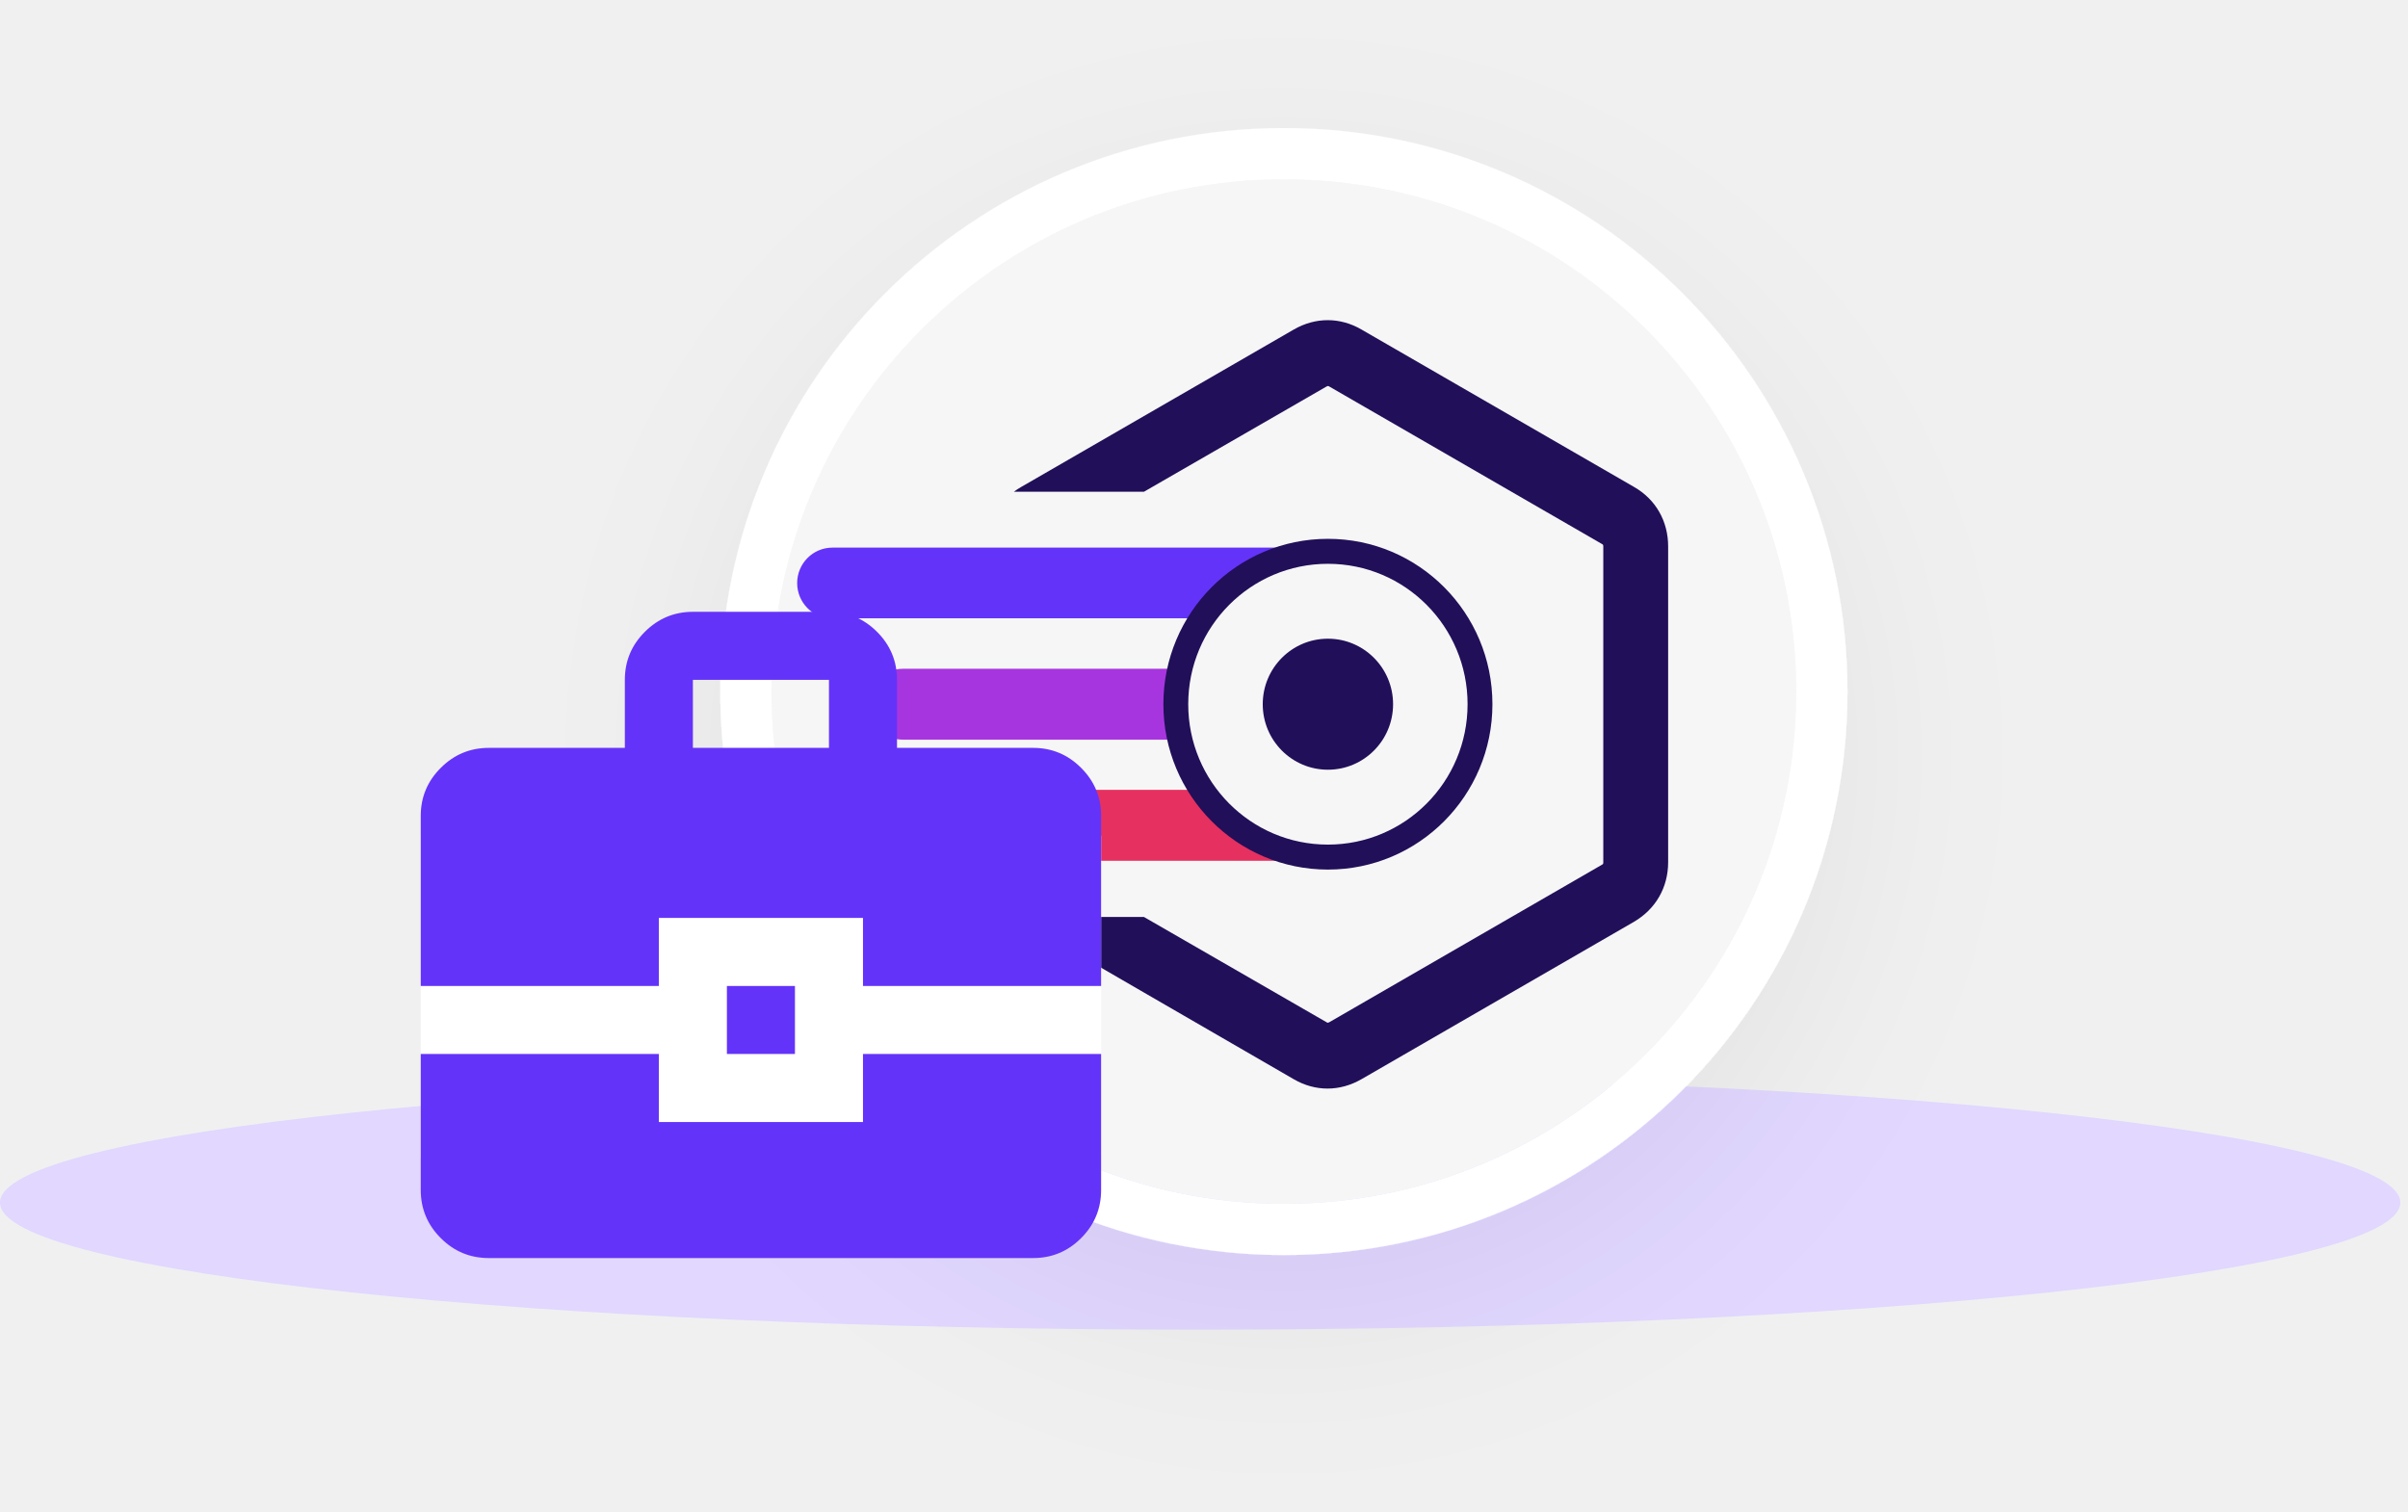
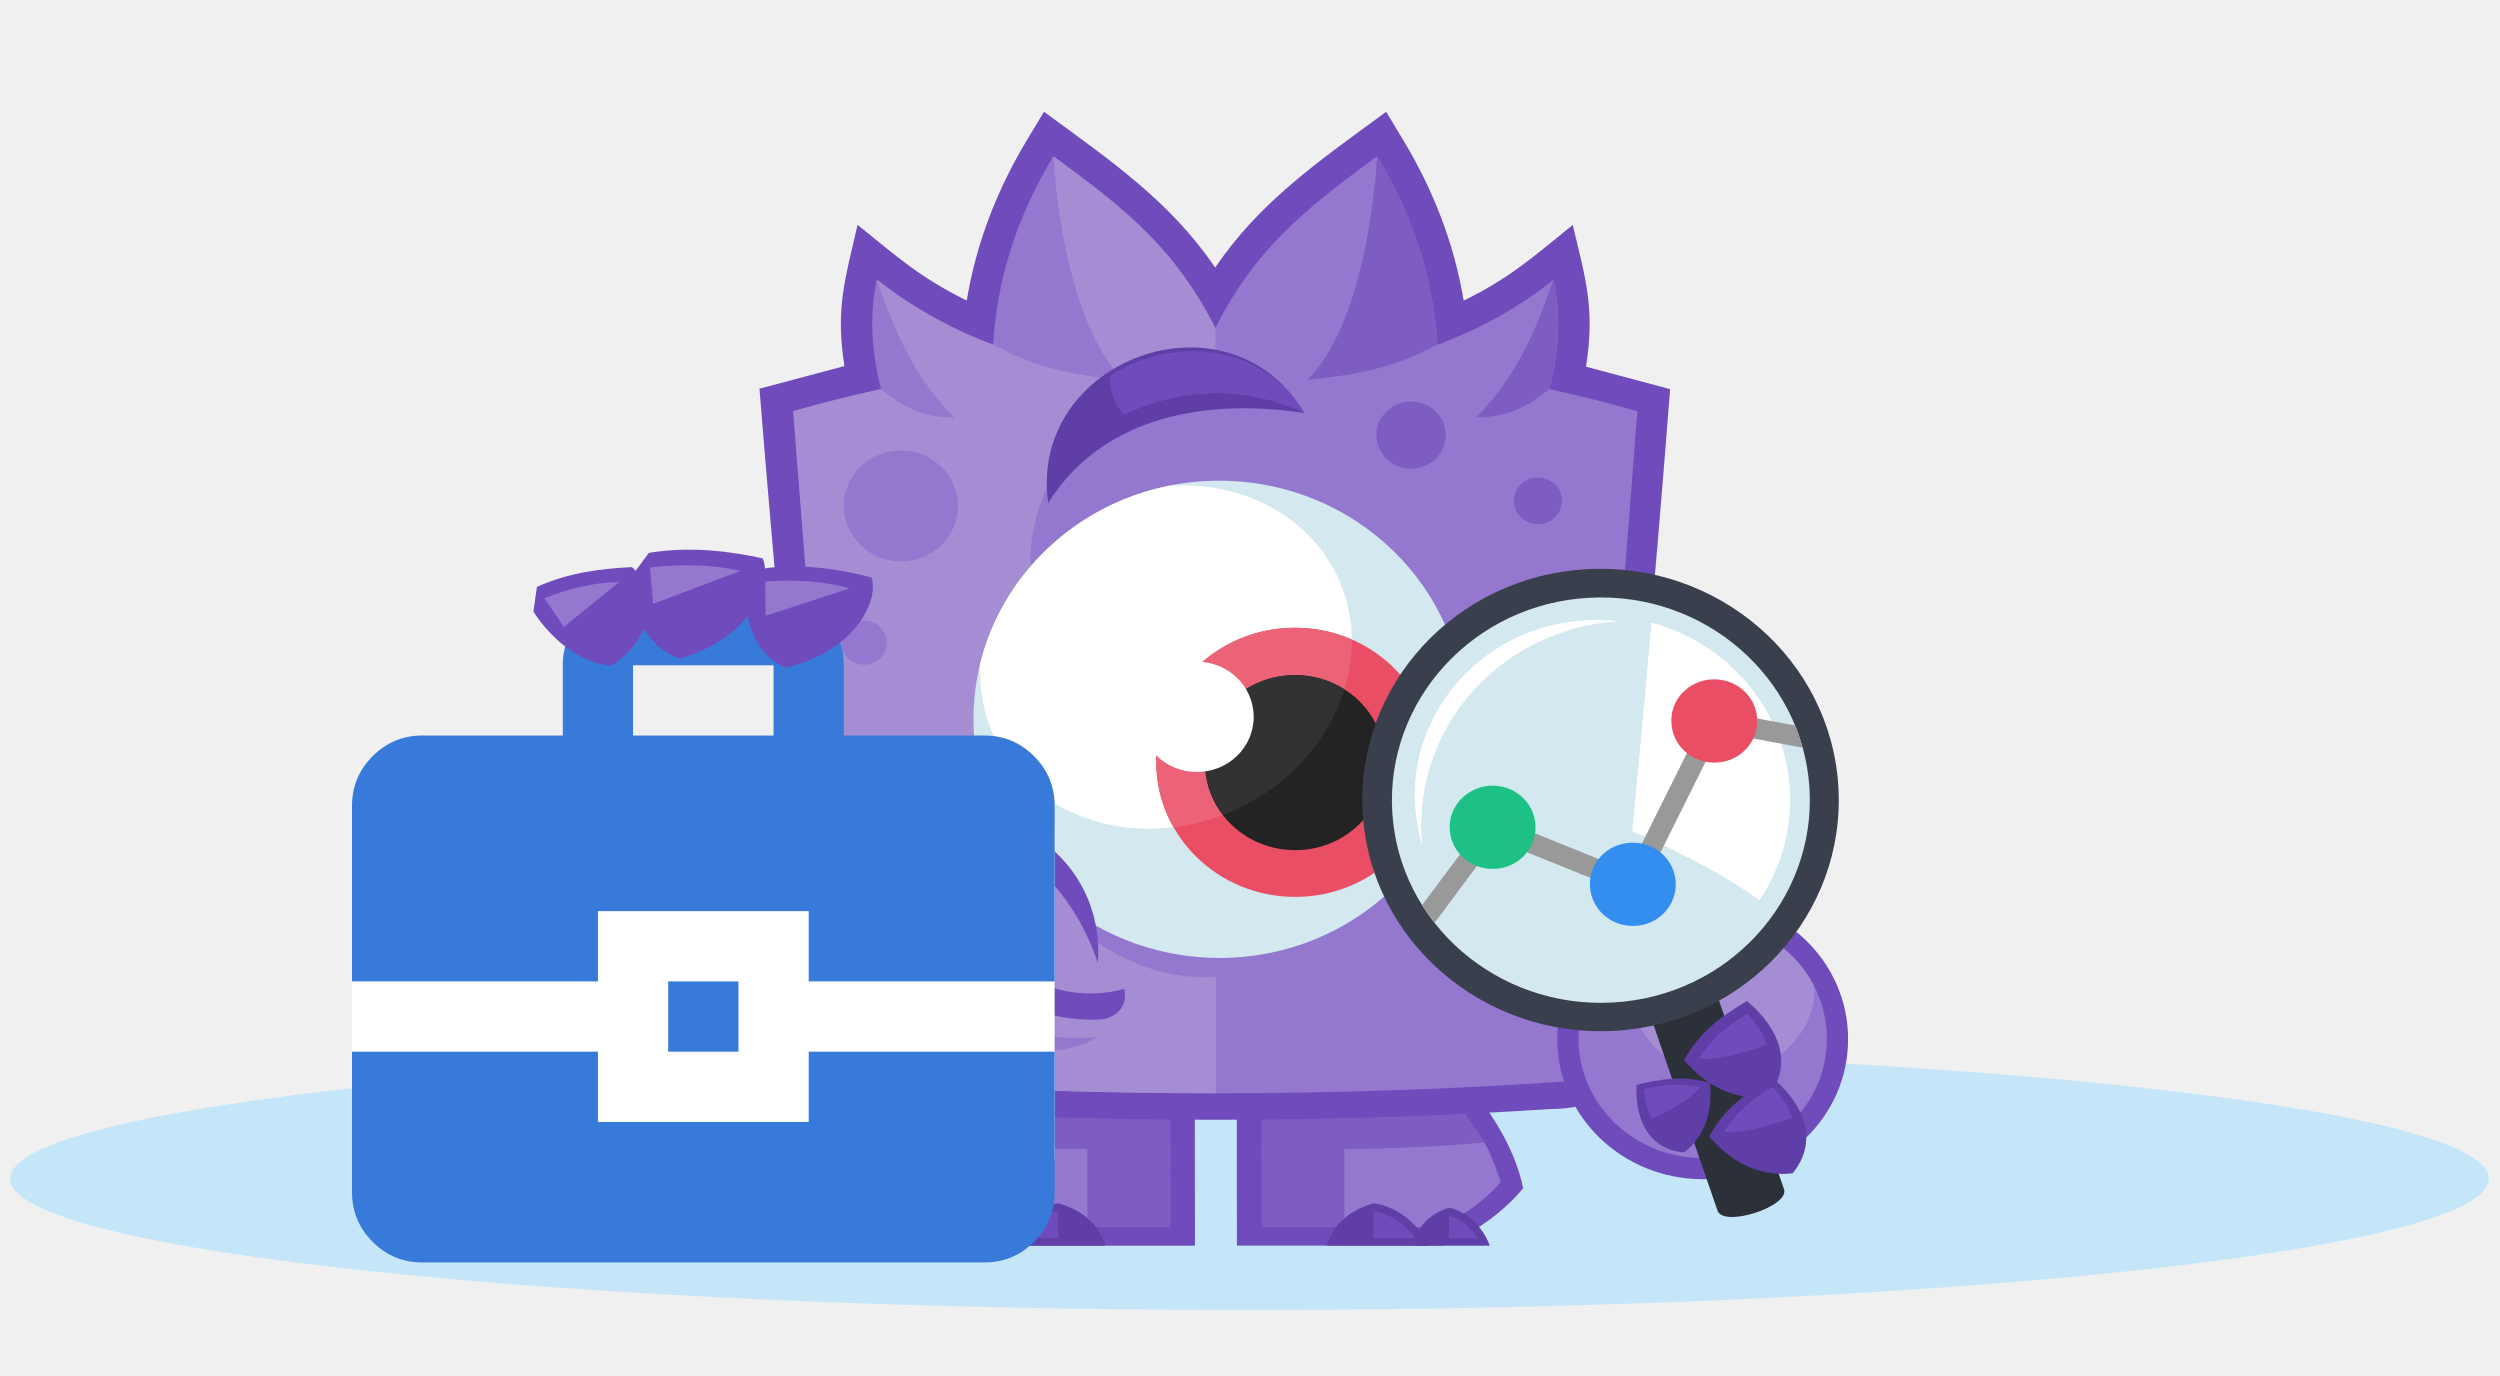
- <svg xmlns="http://www.w3.org/2000/svg" width="188" height="118" viewBox="0 0 188 118" fill="none">
-   <path fill-rule="evenodd" clip-rule="evenodd" d="M93.699 83.978C145.411 83.978 187.398 88.426 187.398 93.903C187.398 99.38 145.411 103.828 93.699 103.828C41.987 103.828 0 99.384 0 93.903C0 88.422 41.987 83.978 93.699 83.978Z" fill="#E1D7FF" />
-   <g filter="url(#filter0_d_234_32774)">
-     <rect x="60.237" y="14" width="80" height="80" rx="40" fill="#F6F6F6" />
-     <rect x="58.237" y="12" width="84" height="84" rx="42" stroke="white" stroke-width="4" />
-     <path d="M75.984 61.675H93.497C95.679 64.997 99.424 67.212 103.674 67.212H75.984C74.463 67.212 73.231 65.972 73.231 64.443C73.231 62.914 74.463 61.675 75.984 61.675Z" fill="#E63060" />
-     <path d="M70.498 57.757C68.978 57.757 67.745 56.517 67.745 54.988C67.745 53.459 68.978 52.22 70.498 52.22H91.845C91.646 53.106 91.536 54.035 91.536 54.988C91.536 55.942 91.646 56.871 91.845 57.757H70.498Z" fill="#A735DF" />
-     <path d="M64.991 48.298C63.47 48.298 62.237 47.058 62.237 45.529C62.237 44 63.47 42.761 64.991 42.761H103.674C103.585 42.761 103.475 42.761 103.386 42.761H103.319C103.23 42.761 103.141 42.761 103.031 42.761H103.01C102.921 42.761 102.832 42.761 102.747 42.782H102.704C102.615 42.782 102.526 42.804 102.416 42.804H102.373C102.285 42.804 102.22 42.825 102.132 42.825H102.089C102 42.847 101.911 42.847 101.826 42.868H101.758C101.581 42.89 101.407 42.936 101.229 42.958L101.162 42.979C101.073 43.001 101.009 43.022 100.92 43.022L100.853 43.044L100.654 43.087L100.587 43.108C100.498 43.13 100.434 43.151 100.345 43.176L100.302 43.197C100.235 43.219 100.17 43.241 100.103 43.265L100.014 43.287L99.816 43.354L99.727 43.376C99.638 43.398 99.574 43.419 99.485 43.465L99.442 43.487L99.265 43.554L99.176 43.597C99.109 43.619 99.044 43.665 98.977 43.687L98.888 43.73L98.736 43.797L98.647 43.84C98.579 43.862 98.515 43.908 98.448 43.93L98.359 43.973L98.228 44.04L98.075 44.13L97.943 44.197L97.833 44.265L97.723 44.333L97.57 44.422L97.481 44.489L97.371 44.557L97.218 44.646L97.108 44.714L97.04 44.757C96.909 44.846 96.753 44.957 96.621 45.046L96.6 45.068C96.511 45.136 96.422 45.2 96.334 45.268L96.312 45.289C96.181 45.4 96.025 45.511 95.893 45.621L95.872 45.643C94.99 46.397 94.198 47.282 93.559 48.279H65.058L64.991 48.298Z" fill="#6433F9" />
-     <path d="M116.518 54.987C116.518 47.857 110.769 42.074 103.674 42.074C96.579 42.074 90.829 47.854 90.829 54.987C90.829 62.121 96.579 67.901 103.674 67.901C110.769 67.901 116.518 62.118 116.518 54.987ZM92.769 54.987C92.769 48.918 97.659 44.024 103.674 44.024C109.71 44.024 114.578 48.94 114.578 54.987C114.578 61.057 109.689 65.951 103.674 65.951C97.637 65.951 92.769 61.032 92.769 54.987Z" fill="#210F59" />
-     <path d="M127.575 38.023L106.296 25.731C104.622 24.756 102.704 24.756 101.009 25.731L79.729 38.023C79.53 38.134 79.331 38.266 79.157 38.398H89.312L103.564 30.182C103.585 30.182 103.652 30.139 103.674 30.139C103.695 30.139 103.762 30.161 103.784 30.182L125.063 42.474C125.085 42.474 125.131 42.517 125.152 42.542C125.174 42.585 125.174 42.653 125.174 42.674V67.326C125.174 67.369 125.174 67.436 125.152 67.458C125.152 67.48 125.085 67.501 125.063 67.526L103.784 79.818C103.762 79.818 103.695 79.861 103.674 79.861C103.652 79.861 103.585 79.839 103.564 79.818L89.312 71.602H79.154C79.331 71.734 101.006 84.269 101.006 84.269C102.679 85.244 104.598 85.244 106.293 84.269L127.572 71.977C129.267 70.98 130.237 69.297 130.237 67.326V42.674C130.24 40.703 129.274 38.995 127.575 38.023Z" fill="#210F59" />
-     <path d="M103.674 60.103C106.484 60.103 108.762 57.813 108.762 54.987C108.762 52.162 106.484 49.872 103.674 49.872C100.864 49.872 98.586 52.162 98.586 54.987C98.586 57.813 100.864 60.103 103.674 60.103Z" fill="#210F59" />
-   </g>
-   <rect x="32.849" y="65.254" width="53.118" height="25.146" fill="white" />
-   <path d="M38.161 98.235C36.7 98.235 35.45 97.716 34.411 96.676C33.371 95.637 32.851 94.386 32.849 92.924V82.3H51.44V87.612H67.376V82.3H85.967V92.924C85.967 94.384 85.447 95.635 84.408 96.676C83.368 97.717 82.118 98.237 80.655 98.235H38.161ZM56.752 82.3V76.988H62.064V82.3H56.752ZM32.849 76.988V63.709C32.849 62.248 33.37 60.998 34.411 59.959C35.452 58.919 36.702 58.399 38.161 58.397H48.784V53.085C48.784 51.624 49.305 50.374 50.346 49.335C51.387 48.296 52.637 47.775 54.096 47.773H64.72C66.18 47.773 67.431 48.294 68.472 49.335C69.514 50.376 70.033 51.626 70.031 53.085V58.397H80.655C82.116 58.397 83.367 58.917 84.408 59.959C85.449 61 85.969 62.25 85.967 63.709V76.988H67.376V71.676H51.44V76.988H32.849ZM54.096 58.397H64.72V53.085H54.096V58.397Z" fill="#6433F9" />
-   <defs>
-     <filter id="filter0_d_234_32774" x="41.237" y="0" width="118" height="118" filterUnits="userSpaceOnUse" color-interpolation-filters="sRGB">
-       <feFlood flood-opacity="0" result="BackgroundImageFix" />
-       <feColorMatrix in="SourceAlpha" type="matrix" values="0 0 0 0 0 0 0 0 0 0 0 0 0 0 0 0 0 0 127 0" result="hardAlpha" />
-       <feOffset dy="5" />
-       <feGaussianBlur stdDeviation="7.5" />
-       <feComposite in2="hardAlpha" operator="out" />
-       <feColorMatrix type="matrix" values="0 0 0 0 0 0 0 0 0 0 0 0 0 0 0 0 0 0 0.05 0" />
-       <feBlend mode="normal" in2="BackgroundImageFix" result="effect1_dropShadow_234_32774" />
-       <feBlend mode="normal" in="SourceGraphic" in2="effect1_dropShadow_234_32774" result="shape" />
-     </filter>
-   </defs>
+ <svg xmlns="http://www.w3.org/2000/svg" width="189" height="104" viewBox="0 0 189 104" fill="none">
+   <path fill-rule="evenodd" clip-rule="evenodd" d="M94.462 79.186C146.174 79.186 188.161 83.633 188.161 89.11C188.161 94.587 146.174 99.035 94.462 99.035C42.749 99.035 0.763 94.591 0.763 89.11C0.763 83.629 42.749 79.186 94.462 79.186Z" fill="#C5E6F8" />
+   <path d="M74.386 80.631L90.327 80.633L90.337 94.173L74.687 94.171C72.212 93.111 70.172 91.604 68.691 89.838C69.271 86.918 71.428 83.103 74.386 80.631Z" fill="#6F4BBB" />
+   <path d="M75.308 81.761C73.199 83.88 71.114 86.447 70.413 89.367C71.675 90.827 73.326 91.957 75.098 92.782L88.491 92.784L88.483 81.763L75.308 81.761Z" fill="#7D5DC2" />
+   <path d="M71.625 86.379C71.213 86.944 70.438 89.228 70.39 89.369C71.653 90.829 73.303 91.96 75.075 92.784L82.208 92.785L82.204 86.875C78.686 86.851 75.168 86.685 71.625 86.379Z" fill="#9478CF" />
+   <path d="M74.321 91.302C75.971 91.844 76.748 92.857 76.992 94.175L71.241 94.175C71.629 93.044 72.719 91.655 74.321 91.302Z" fill="#5F3EA7" />
+   <path d="M74.296 91.915C73.398 92.15 72.647 92.833 72.162 93.61L74.322 93.611L74.32 91.915L74.296 91.915Z" fill="#6F4BBB" />
+   <path d="M79.998 90.972C82.206 91.561 83.274 92.998 83.542 94.175L75.875 94.174C76.384 92.926 77.936 91.255 79.998 90.972Z" fill="#5F3EA7" />
+   <path d="M79.948 91.561C78.735 91.773 77.547 92.597 76.844 93.609L79.998 93.61L79.997 91.561L79.948 91.561Z" fill="#6F4BBB" />
+   <path d="M109.44 80.629L93.499 80.627L93.509 94.167L109.159 94.169C111.633 93.11 113.67 91.603 115.149 89.837C114.589 86.917 112.427 83.102 109.44 80.629Z" fill="#6F4BBB" />
+   <path d="M108.544 81.76C110.656 83.879 112.745 86.446 113.45 89.366C112.19 90.826 110.541 91.956 108.77 92.78L95.377 92.778L95.369 81.758L108.544 81.76Z" fill="#7D5DC2" />
+   <path d="M112.209 86.376C112.622 86.941 113.4 89.225 113.449 89.367C112.188 90.826 110.539 91.956 108.768 92.78L101.635 92.779L101.631 86.869C105.149 86.846 108.691 86.682 112.209 86.376Z" fill="#9478CF" />
+   <path d="M109.541 91.298C107.892 91.84 107.116 92.852 106.874 94.171L112.625 94.171C112.236 93.041 111.143 91.652 109.541 91.298Z" fill="#5F3EA7" />
+   <path d="M109.568 91.91C110.466 92.145 111.219 92.829 111.704 93.606L109.545 93.606L109.544 91.91L109.568 91.91Z" fill="#6F4BBB" />
+   <path d="M103.866 90.969C101.659 91.558 100.592 92.994 100.326 94.171L107.993 94.172C107.483 92.924 105.929 91.252 103.866 90.969Z" fill="#5F3EA7" />
+   <path d="M103.889 91.558C105.103 91.77 106.292 92.594 106.997 93.607L103.842 93.606L103.841 91.558L103.889 91.558Z" fill="#6F4BBB" />
+   <path d="M49.307 84.803C49.406 87.275 49.99 89.207 51.107 90.408C52.854 90.267 54.333 88.383 55.011 86.758C53.991 85.039 52 84.261 49.307 84.803Z" fill="#5F3EA7" />
+   <path d="M50.206 85.486C50.255 86.923 50.645 88.407 51.447 89.49L52.123 85.58C51.517 85.439 50.861 85.439 50.206 85.486Z" fill="#6F4BBB" />
+   <path d="M53.722 86.121C53.893 88.335 54.186 90.29 55.619 92.268C58.191 91.727 60.204 90.338 61.052 88.124C59.788 85.322 56.779 84.944 53.722 86.121Z" fill="#5F3EA7" />
+   <path d="M55.983 91.327L57.703 86.405C56.732 86.216 55.64 86.357 54.596 86.687C54.767 88.359 55.06 89.843 55.983 91.327Z" fill="#6F4BBB" />
+   <path d="M62.165 87.934C62.604 90.454 65.055 91.703 66.293 91.632C66.85 90.714 67.408 89.513 67.407 88.076L66.338 87.205C64.712 86.898 62.989 87.016 62.165 87.934Z" fill="#5F3EA7" />
+   <path d="M65.855 90.784C66.34 90.078 66.655 88.994 66.703 87.958L64.955 87.675L65.855 90.784Z" fill="#6F4BBB" />
+   <path d="M67.416 54.154L67.44 88.05C61.397 88.779 54.358 88.543 49.307 84.773C49.402 81.617 49.715 78.531 50.295 75.587C51.384 70.264 53.443 65.412 57.008 61.432C60.161 57.922 63.315 56.25 67.416 54.154Z" fill="#6F4BBB" />
+   <path d="M51.005 83.997C54.163 86.353 61.736 87.084 65.716 86.59L65.695 56.887C55.432 62.185 51.361 71.96 51.005 83.997Z" fill="#9478CF" />
+   <path d="M51.006 83.999C52.609 85.2 55.329 85.954 58.169 86.379C58.577 78.817 58.52 67.439 56.77 64.424C52.962 69.677 51.243 76.39 51.006 83.999Z" fill="#A58DD4" />
+   <path d="M58.158 78.959C59.493 78.959 60.561 79.996 60.562 81.291C60.563 82.586 59.496 83.622 58.161 83.622C56.827 83.622 55.758 82.585 55.757 81.29C55.757 79.995 56.823 78.959 58.158 78.959Z" fill="#9478CF" />
+   <path d="M63.845 27.713C63.138 23.309 63.913 21.024 64.832 16.997C67.722 19.329 69.567 21.002 73.087 22.721C73.788 18.459 75.338 14.431 77.592 10.663L78.925 8.45C84.072 12.219 88.467 15.234 91.868 20.227C95.262 15.235 99.652 12.221 104.793 8.453L106.13 10.667C108.389 14.436 109.945 18.464 110.652 22.727C114.17 21.008 116.013 19.336 118.899 17.005C119.848 21.009 120.602 23.294 119.902 27.721L126.261 29.418C125.011 45.527 123.735 59.258 122.12 75.368C121.904 77.582 121.663 79.819 121.422 82.033C121.349 82.669 120.549 83.823 117.152 83.846C100.554 84.927 83.179 84.924 66.604 83.838C63.207 83.791 62.405 82.66 62.332 82.024C62.088 79.763 61.843 77.502 61.623 75.241C61.526 74.323 61.428 73.404 61.33 72.462C59.936 58.095 58.567 43.775 57.416 29.384L63.772 27.689L63.845 27.689L63.845 27.713Z" fill="#6F4BBB" />
+   <path d="M79.63 11.818C76.891 16.34 75.366 21.12 75.079 26.066C72.263 25.03 69.058 23.333 66.29 21.143C65.734 23.545 65.858 26.677 66.612 29.41C64.283 29.927 62.123 30.469 59.964 31.081C61.14 45.872 62.243 60.663 63.758 75.407C63.905 76.867 64.222 80.023 64.393 81.483C65 81.813 66.262 81.813 66.772 81.837C83.468 82.923 100.358 82.925 117.053 81.844C117.586 81.797 118.824 81.797 119.43 81.491C119.599 80.055 119.912 76.828 120.057 75.415C121.526 60.648 122.632 45.857 123.786 31.09C121.626 30.477 119.465 29.935 117.135 29.417C117.886 26.685 118.005 23.552 117.445 21.15C114.704 23.364 111.478 25.035 108.664 26.071C108.369 21.149 106.837 16.344 104.091 11.821C98.513 15.919 94.851 18.886 91.87 24.82C88.857 18.885 85.215 15.917 79.606 11.818L79.63 11.818Z" fill="#9478CF" />
+   <path d="M79.638 11.817C80.055 18.389 81.76 25.692 84.966 28.754C80.693 28.306 78.411 27.811 75.109 26.068C72.268 25.031 69.063 23.334 66.294 21.143C67.778 25.478 69.212 28.564 72.152 31.579C69.651 31.532 68.219 30.731 66.616 29.412C64.286 29.929 62.126 30.471 59.966 31.083C61.142 45.876 62.245 60.669 63.76 75.415C63.907 76.876 64.225 80.032 64.396 81.493C65.003 81.822 66.265 81.823 66.775 81.846C75.125 82.389 83.524 82.649 91.922 82.65L91.916 73.841C78.955 74.828 67.095 54.993 80.703 41.968L77.986 43.428C77.644 41.332 78.322 38.717 79.219 36.597C80.988 32.476 85.695 29.414 91.884 28.684L91.881 24.798C88.867 18.861 85.248 15.893 79.638 11.817Z" fill="#A58DD4" />
+   <path d="M111.603 31.572C114.513 28.557 115.967 25.448 117.444 21.114C118.004 23.517 117.885 26.65 117.135 29.382C115.534 30.724 114.103 31.525 111.603 31.572ZM106.676 30.346C108.132 30.346 109.297 31.5 109.299 32.89C109.3 34.303 108.111 35.434 106.679 35.434C105.223 35.433 104.057 34.279 104.056 32.889C104.055 31.5 105.244 30.346 106.676 30.346ZM116.266 36.094C117.261 36.095 118.087 36.895 118.087 37.861C118.088 38.827 117.264 39.628 116.269 39.627C115.274 39.627 114.448 38.826 114.447 37.861C114.446 36.871 115.247 36.094 116.266 36.094ZM98.811 28.72C102.013 25.682 103.706 18.38 104.114 11.785C106.86 16.308 108.392 21.09 108.687 26.036C105.363 27.778 103.082 28.273 98.811 28.72Z" fill="#7D5DC2" />
+   <path d="M68.106 34.053C70.485 34.053 72.428 35.938 72.43 38.246C72.431 40.555 70.491 42.439 68.112 42.438C65.734 42.438 63.791 40.553 63.789 38.245C63.787 35.937 65.728 34.053 68.106 34.053ZM65.324 46.913C66.271 46.914 67.048 47.667 67.049 48.586C67.049 49.505 66.273 50.258 65.327 50.258C64.38 50.258 63.603 49.504 63.602 48.586C63.602 47.667 64.378 46.913 65.324 46.913Z" fill="#9478CF" />
+   <path d="M92.169 36.341C102.434 36.342 110.763 44.422 110.77 54.384C110.777 64.346 102.46 72.423 92.196 72.421C81.931 72.42 73.602 64.341 73.595 54.379C73.587 44.416 81.905 36.339 92.169 36.341Z" fill="#D3E8EF" />
+   <path d="M74.079 50.28C75.699 43.497 81.277 38.176 88.312 36.74C95.98 36.176 102.196 41.382 102.201 48.47C102.206 55.606 95.902 61.941 88.162 62.599C80.397 63.257 74.109 58.028 74.103 50.868C74.079 50.68 74.079 50.468 74.079 50.28Z" fill="white" />
+   <path d="M97.901 47.458C103.7 47.458 108.387 52.004 108.391 57.633C108.395 63.262 103.715 67.807 97.915 67.806C92.116 67.805 87.429 63.259 87.425 57.63C87.421 52.025 92.101 47.457 97.901 47.458Z" fill="#EA4E64" />
+   <path d="M97.901 47.457C99.43 47.457 100.886 47.764 102.197 48.353L102.197 48.47C102.202 55.418 96.237 61.611 88.715 62.552C87.889 61.092 87.403 59.42 87.401 57.63C87.397 52.001 92.077 47.456 97.901 47.457Z" fill="#EC6277" />
+   <path d="M97.904 51.037C101.665 51.037 104.725 53.982 104.727 57.656C104.73 61.306 101.699 64.273 97.913 64.273C94.152 64.272 91.093 61.328 91.09 57.654C91.087 54.003 94.118 51.036 97.904 51.037Z" fill="#232323" />
+   <path d="M97.902 51.037C99.285 51.037 100.572 51.438 101.64 52.121C100.333 56.336 96.889 59.916 92.474 61.611C91.624 60.504 91.114 59.114 91.112 57.654C91.085 54.003 94.117 51.036 97.902 51.037Z" fill="#323232" />
+   <path d="M90.48 50.024C92.858 50.024 94.776 51.885 94.778 54.193C94.78 56.501 92.864 58.361 90.486 58.361C88.108 58.361 86.19 56.5 86.188 54.192C86.186 51.884 88.102 50.024 90.48 50.024Z" fill="white" />
+   <path d="M70.326 62.653C75.614 59.828 83.577 64.775 83 72.782C77.952 71.274 72.489 66.657 70.326 62.653Z" fill="#6F4BBB" />
+   <path d="M70.326 62.653C75.131 62.748 80.447 65.387 83 72.782C76.957 72.121 71.325 67.646 70.326 62.653Z" fill="#A58DD4" />
+   <path d="M72.829 69.344C73.533 69.109 76.833 69.18 77.1 69.533C77.416 69.957 76.544 72.124 75.623 73.537C74.409 72.594 73.413 71.299 72.829 69.344Z" fill="#7D5DC2" />
+   <path d="M71.859 68.567C72.562 68.331 75.862 68.403 76.13 68.756C76.445 69.18 75.573 71.346 74.652 72.759C73.438 71.817 72.443 70.522 71.859 68.567Z" fill="white" />
+   <path d="M72.852 67.46C73.074 72.005 79.191 76.386 84.989 74.762C85.306 76.081 84.384 76.858 83.438 77.046C78.173 77.493 73.1 74.266 71.422 70.144C70.936 69.014 71.469 67.601 72.852 67.46Z" fill="#6F4BBB" />
+   <path d="M71.862 75.988C73.32 78.65 75.602 79.898 78.101 80.299C74.536 81.853 71.38 79.78 71.862 75.988Z" fill="#6F4BBB" />
+   <path d="M74.264 76.624C77.127 78.178 79.845 78.672 82.999 78.39C80.695 79.873 76.183 80.037 74.264 76.624Z" fill="#9478CF" />
+   <path d="M98.601 31.224C92.844 21.568 77.707 27.194 79.244 38.026C83.025 31.951 90.326 29.974 98.601 31.224Z" fill="#5F3EA7" />
+   <path d="M98.599 31.22C95.345 25.782 88.503 25.428 83.92 28.417C83.896 29.689 84.285 30.607 84.989 31.337C88.7 29.595 93.552 28.889 98.599 31.22Z" fill="#6F4BBB" />
+   <path d="M128.716 67.951C134.758 67.952 139.712 72.663 139.716 78.551C139.72 84.439 134.773 89.148 128.731 89.147C122.689 89.146 117.735 84.435 117.731 78.547C117.727 72.66 122.673 67.95 128.716 67.951Z" fill="#6F4BBB" />
+   <path d="M128.717 69.505C133.91 69.506 138.111 73.558 138.114 78.527C138.118 83.52 133.923 87.546 128.73 87.546C123.537 87.545 119.336 83.493 119.333 78.524C119.329 73.555 123.548 69.505 128.717 69.505Z" fill="#9478CF" />
+   <path d="M128.717 69.504C132.406 69.505 135.586 71.554 137.141 74.522C137.484 79.232 131.566 82.693 127.61 81.067C124.697 79.536 122.68 76.545 122.678 73.13C122.678 72.565 122.726 72.023 122.847 71.482C124.471 70.257 126.509 69.504 128.717 69.504Z" fill="#A58DD4" />
+   <path d="M124.887 77.136C124.449 75.841 129.447 74.216 129.909 75.512L134.871 89.904C135.309 91.2 130.31 92.824 129.848 91.529L124.887 77.136Z" fill="#2B3039" />
+   <path d="M132.069 75.676C130.105 76.853 128.48 78.007 127.317 80.15C128.992 82.129 131.201 83.212 133.628 82.93C135.591 80.528 134.57 77.772 132.069 75.676Z" fill="#5F3EA7" />
+   <path d="M133.601 78.973C133.309 78.148 132.775 77.371 132.095 76.618C130.591 77.559 129.355 78.572 128.409 80.032C129.453 80.126 131.078 79.867 133.601 78.973Z" fill="#6F4BBB" />
+   <path d="M133.964 81.448C132 82.625 130.375 83.779 129.212 85.922C130.887 87.9 133.096 88.984 135.523 88.702C137.487 86.3 136.465 83.544 133.964 81.448Z" fill="#5F3EA7" />
+   <path d="M135.496 84.509C135.204 83.685 134.67 82.908 133.99 82.154C132.486 83.096 131.25 84.109 130.304 85.568C131.348 85.686 132.973 85.404 135.496 84.509Z" fill="#6F4BBB" />
+   <path d="M123.726 82.014C125.594 81.566 127.244 81.284 129.259 81.85C129.503 83.969 128.898 85.9 127.321 87.125C124.7 86.912 123.583 84.698 123.726 82.014Z" fill="#5F3EA7" />
+   <path d="M124.872 84.58C124.532 83.921 124.361 83.167 124.288 82.343C125.743 82.013 127.078 81.872 128.558 82.178C128.025 82.861 126.909 83.638 124.872 84.58Z" fill="#6F4BBB" />
+   <path d="M119.97 43.028C110.045 43.568 102.456 51.834 103.021 61.466C103.587 71.099 112.109 78.472 122.034 77.931C131.958 77.391 139.547 69.126 138.982 59.493C138.417 49.861 129.918 42.488 119.97 43.028Z" fill="#393F4C" />
+   <path d="M120.117 45.194C111.43 45.664 104.763 52.917 105.254 61.372C105.746 69.804 113.224 76.281 121.935 75.788C130.622 75.318 137.29 68.065 136.798 59.61C136.283 51.179 128.828 44.701 120.117 45.194Z" fill="#D3E8EF" />
+   <path d="M133.016 68.063C134.616 65.66 135.488 62.763 135.315 59.678C134.947 53.577 130.599 48.606 124.846 47.074C124.388 52.351 123.907 57.532 123.401 62.856C125.319 63.61 130.272 66.013 133.016 68.063Z" fill="white" />
+   <path d="M119.879 46.889C112.308 47.312 106.513 53.6 106.98 60.948C107.053 61.985 107.224 62.997 107.516 63.94C107.491 63.727 107.467 63.516 107.467 63.28C106.975 54.754 113.667 47.454 122.451 46.961L122.524 46.961C121.675 46.89 120.777 46.843 119.879 46.889Z" fill="white" />
+   <path d="M107.518 68.413C107.81 68.884 108.125 69.332 108.465 69.756L113.119 63.493L123.847 67.827L130.049 55.371L136.285 56.526C136.115 55.961 135.945 55.396 135.726 54.854L129.174 53.629L123.093 65.849L112.608 61.609L107.518 68.413Z" fill="#999999" />
+   <path d="M112.657 59.398C114.452 59.304 115.982 60.623 116.08 62.366C116.179 64.109 114.821 65.592 113.025 65.686C111.23 65.78 109.7 64.461 109.602 62.718C109.479 60.999 110.861 59.515 112.657 59.398Z" fill="#1EC185" />
+   <path d="M129.415 51.362C131.21 51.268 132.74 52.587 132.838 54.33C132.937 56.072 131.579 57.556 129.783 57.65C127.988 57.744 126.458 56.425 126.36 54.682C126.237 52.939 127.619 51.456 129.415 51.362Z" fill="#EA4E64" />
+   <path d="M123.259 63.708C125.054 63.614 126.584 64.933 126.682 66.676C126.781 68.419 125.423 69.903 123.627 69.996C121.832 70.09 120.302 68.771 120.204 67.028C120.081 65.286 121.463 63.802 123.259 63.708Z" fill="#338EEF" />
+   <rect x="26.612" y="62.461" width="53.118" height="25.146" fill="white" />
+   <path d="M31.924 95.442C30.463 95.442 29.213 94.923 28.174 93.883C27.134 92.844 26.614 91.593 26.612 90.13V79.507H45.203V84.819H61.138V79.507H79.73V90.13C79.73 91.591 79.21 92.842 78.171 93.883C77.131 94.924 75.88 95.444 74.418 95.442H31.924ZM50.515 79.507V74.195H55.827V79.507H50.515ZM26.612 74.195V60.916C26.612 59.455 27.133 58.205 28.174 57.166C29.215 56.126 30.465 55.606 31.924 55.604H42.547V50.292C42.547 48.831 43.068 47.581 44.109 46.542C45.15 45.503 46.4 44.982 47.859 44.98H58.483C59.943 44.98 61.194 45.501 62.235 46.542C63.276 47.583 63.796 48.833 63.794 50.292V55.604H74.418C75.879 55.604 77.129 56.125 78.171 57.166C79.212 58.207 79.731 59.457 79.73 60.916V74.195H61.138V68.883H45.203V74.195H26.612ZM47.859 55.604H58.483V50.292H47.859V55.604Z" fill="#387ADA" />
+   <path d="M47.63 43.725L49.056 41.794C52.313 41.27 55.325 41.704 57.66 42.213C58.43 44.069 56.842 48.238 51.369 49.793C48.867 48.874 47.731 46.307 47.63 43.725Z" fill="#6F4BBB" />
+   <path d="M49.369 45.651L49.135 42.898C51.523 42.603 54.11 42.696 55.959 43.169L49.369 45.651Z" fill="#9478CF" />
+   <path d="M56.402 44.685L57.896 42.948C60.962 42.6 63.716 43.082 65.89 43.658C66.465 45.408 64.645 49.234 59.394 50.481C57.151 49.537 56.307 47.096 56.402 44.685Z" fill="#6F4BBB" />
+   <path d="M57.883 46.553L57.846 43.97C60.106 43.785 62.532 43.968 64.221 44.486L57.883 46.553Z" fill="#9478CF" />
+   <path d="M40.328 46.217L40.592 44.368C43 43.27 45.614 42.972 47.778 42.875C49.284 44.2 49.951 47.88 46.237 50.322C43.778 50.119 41.65 48.282 40.328 46.239L40.328 46.217Z" fill="#6F4BBB" />
+   <path d="M42.639 47.403L41.154 45.232C42.953 44.489 45.112 44.002 46.825 43.999L42.639 47.381L42.639 47.403Z" fill="#9478CF" />
</svg>
